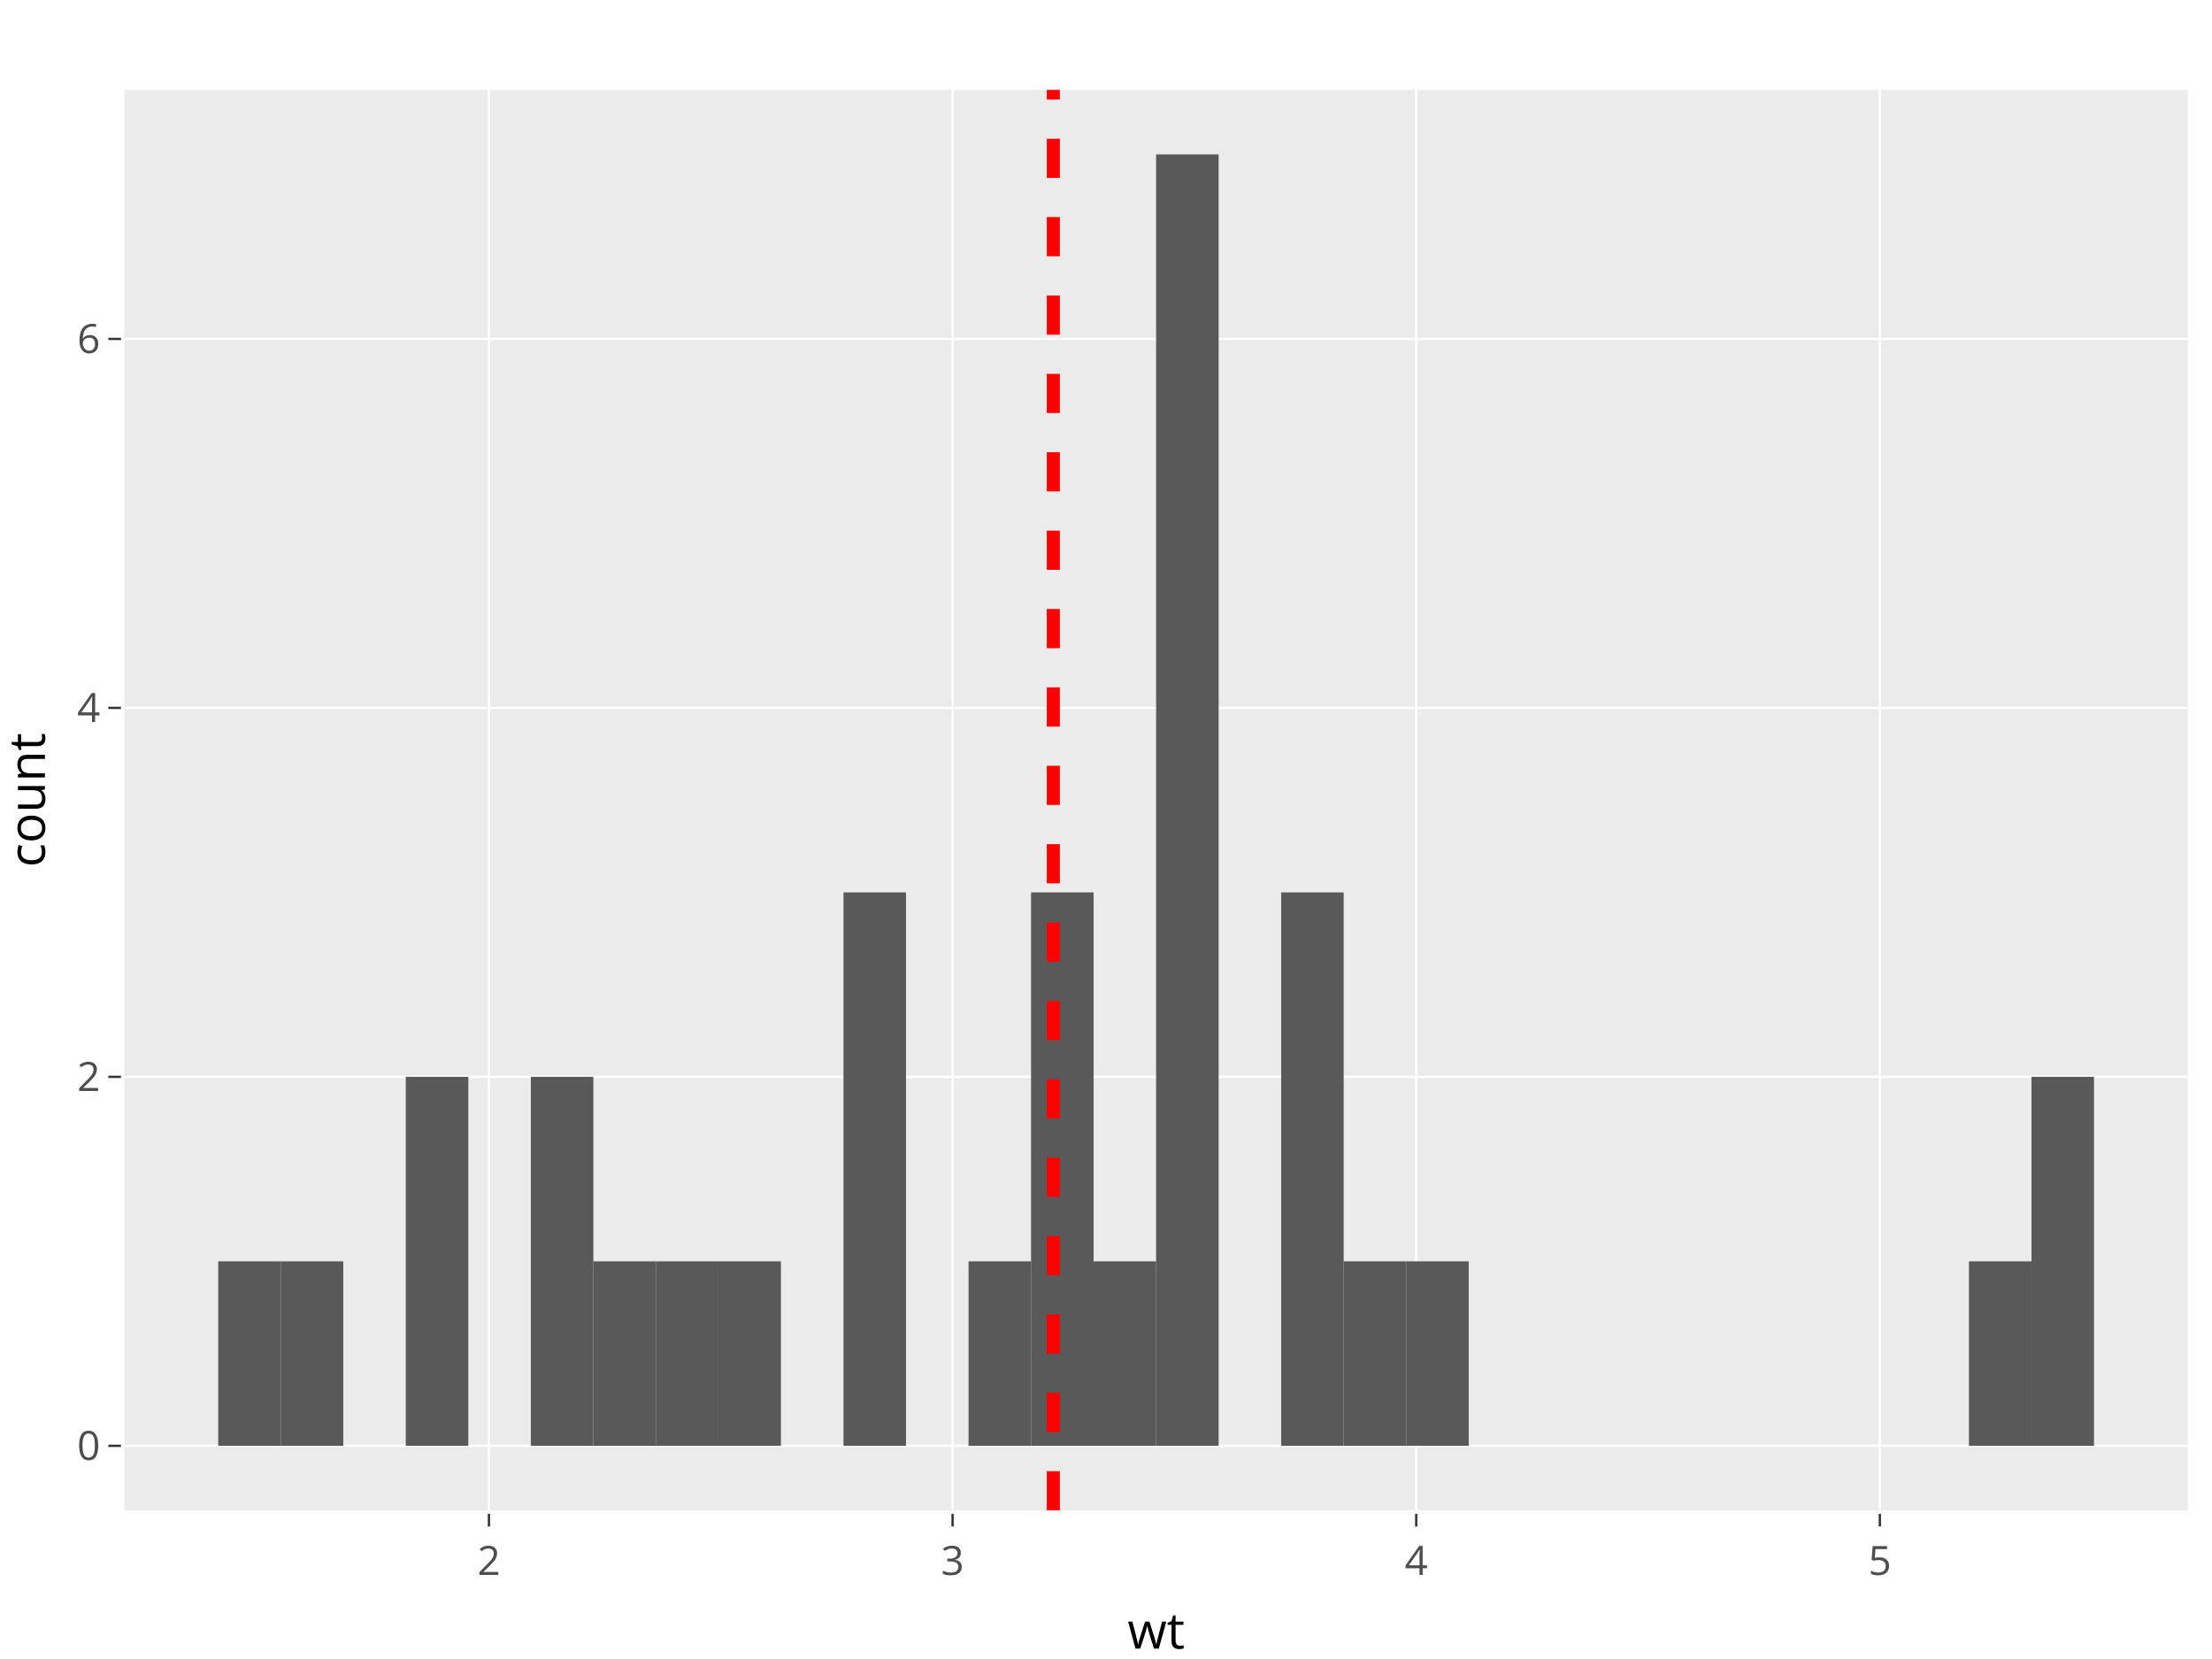
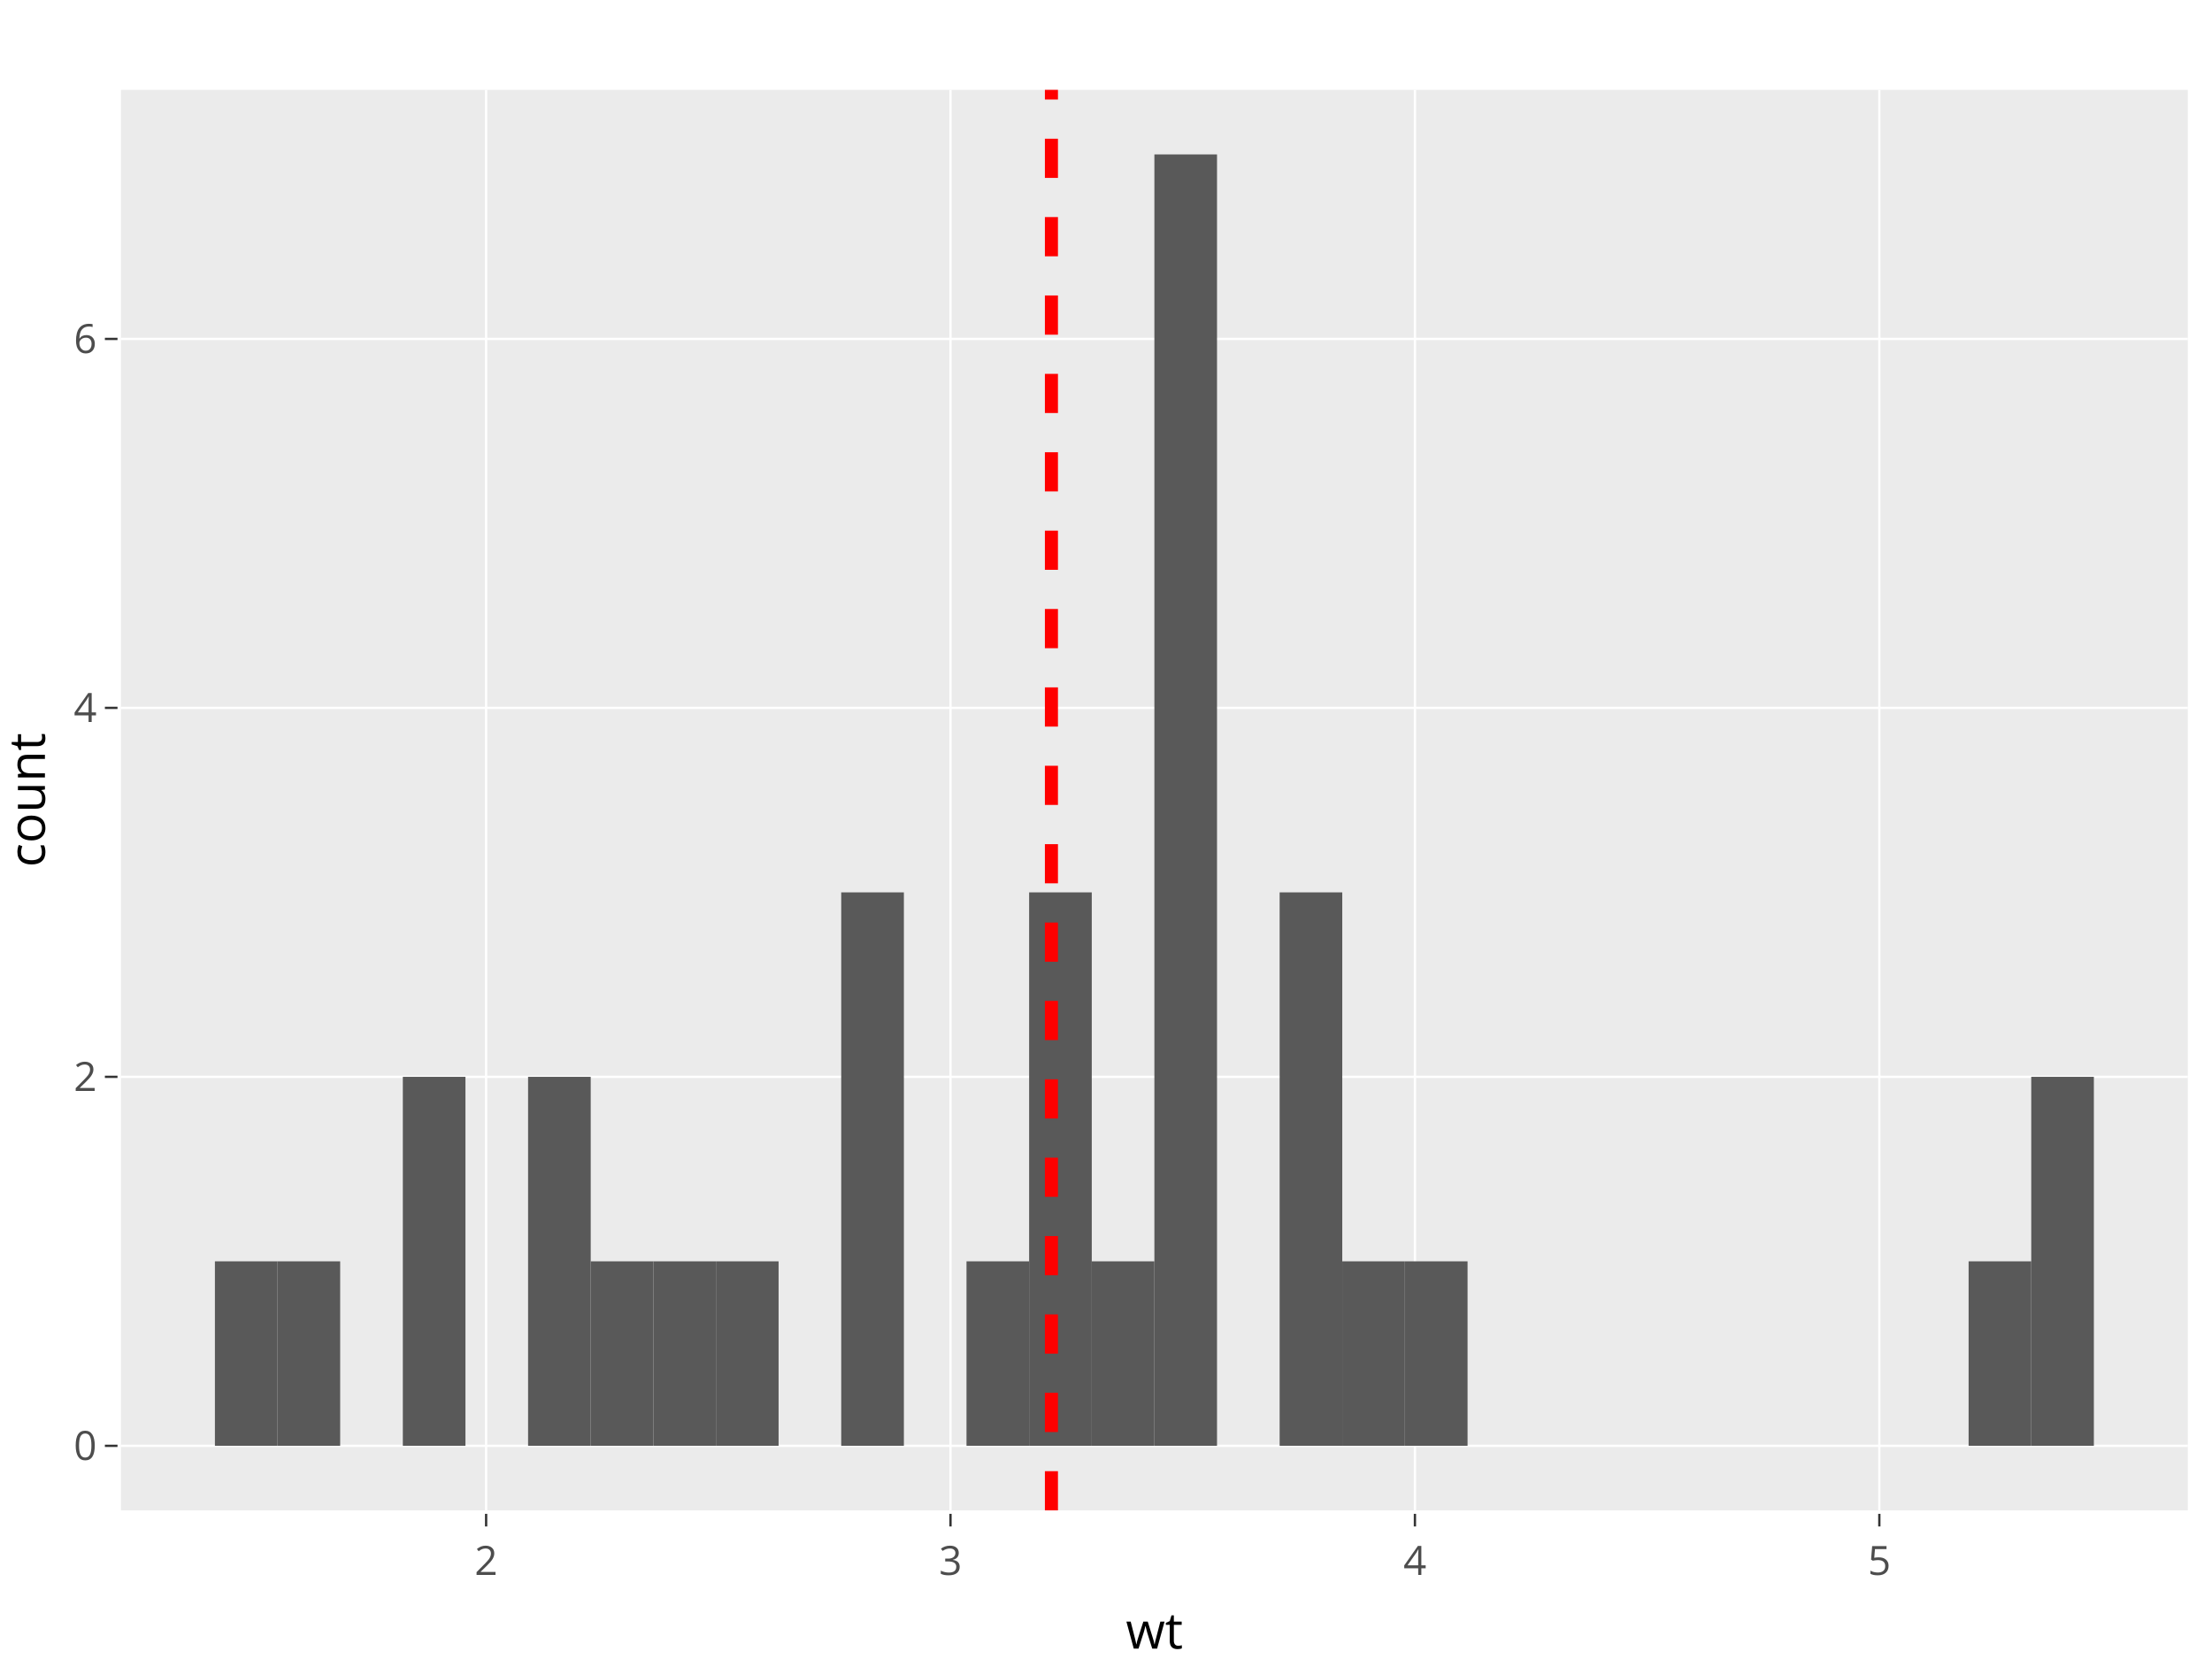
- <svg xmlns="http://www.w3.org/2000/svg" class="main-svg" width="640" height="480" viewBox="0 0 640 480">
+ <svg xmlns="http://www.w3.org/2000/svg" class="main-svg" width="640" height="480" style="" viewBox="0 0 640 480">
  <rect x="0" y="0" width="640" height="480" style="fill: rgb(255, 255, 255); fill-opacity: 1;" />
  <defs id="defs-">
    <g class="clips">
      <clipPath id="clipxyplot" class="plotclip">
-         <rect width="597" height="411" />
+         <rect width="598" height="411" />
      </clipPath>
      <clipPath class="axesclip" id="clipx">
-         <rect x="36" y="0" width="597" height="480" />
+         <rect x="35" y="0" width="598" height="480" />
      </clipPath>
      <clipPath class="axesclip" id="clipy">
        <rect x="0" y="26" width="640" height="411" />
      </clipPath>
      <clipPath class="axesclip" id="clipxy">
-         <rect x="36" y="26" width="597" height="411" />
+         <rect x="35" y="26" width="598" height="411" />
      </clipPath>
    </g>
    <g class="gradients" />
  </defs>
  <g class="bglayer">
-     <rect class="bg" x="36" y="26" width="597" height="411" style="fill: rgb(235, 235, 235); fill-opacity: 1; stroke-width: 0;" />
+     <rect class="bg" x="35" y="26" width="598" height="411" style="fill: rgb(235, 235, 235); fill-opacity: 1; stroke-width: 0;" />
  </g>
  <g class="layer-below">
    <g class="imagelayer" />
    <g class="shapelayer" />
  </g>
  <g class="cartesianlayer">
    <g class="subplot xy">
      <g class="layer-subplot">
        <g class="shapelayer" />
        <g class="imagelayer" />
      </g>
      <g class="gridlayer">
        <g class="x">
-           <path class="xgrid crisp" transform="translate(141.47,0)" d="M0,26v411" style="stroke: rgb(255, 255, 255); stroke-opacity: 1; stroke-width: 0.664px;" />
-           <path class="xgrid crisp" transform="translate(275.61,0)" d="M0,26v411" style="stroke: rgb(255, 255, 255); stroke-opacity: 1; stroke-width: 0.664px;" />
-           <path class="xgrid crisp" transform="translate(409.76,0)" d="M0,26v411" style="stroke: rgb(255, 255, 255); stroke-opacity: 1; stroke-width: 0.664px;" />
-           <path class="xgrid crisp" transform="translate(543.9,0)" d="M0,26v411" style="stroke: rgb(255, 255, 255); stroke-opacity: 1; stroke-width: 0.664px;" />
+           <path class="xgrid crisp" transform="translate(140.65,0)" d="M0,26v411" style="stroke: rgb(255, 255, 255); stroke-opacity: 1; stroke-width: 0.664px;" />
+           <path class="xgrid crisp" transform="translate(275.01,0)" d="M0,26v411" style="stroke: rgb(255, 255, 255); stroke-opacity: 1; stroke-width: 0.664px;" />
+           <path class="xgrid crisp" transform="translate(409.38,0)" d="M0,26v411" style="stroke: rgb(255, 255, 255); stroke-opacity: 1; stroke-width: 0.664px;" />
+           <path class="xgrid crisp" transform="translate(543.75,0)" d="M0,26v411" style="stroke: rgb(255, 255, 255); stroke-opacity: 1; stroke-width: 0.664px;" />
        </g>
        <g class="y">
-           <path class="ygrid crisp" transform="translate(0,418.32)" d="M36,0h597" style="stroke: rgb(255, 255, 255); stroke-opacity: 1; stroke-width: 0.664px;" />
-           <path class="ygrid crisp" transform="translate(0,311.56)" d="M36,0h597" style="stroke: rgb(255, 255, 255); stroke-opacity: 1; stroke-width: 0.664px;" />
-           <path class="ygrid crisp" transform="translate(0,204.81)" d="M36,0h597" style="stroke: rgb(255, 255, 255); stroke-opacity: 1; stroke-width: 0.664px;" />
-           <path class="ygrid crisp" transform="translate(0,98.06)" d="M36,0h597" style="stroke: rgb(255, 255, 255); stroke-opacity: 1; stroke-width: 0.664px;" />
+           <path class="ygrid crisp" transform="translate(0,418.32)" d="M35,0h598" style="stroke: rgb(255, 255, 255); stroke-opacity: 1; stroke-width: 0.664px;" />
+           <path class="ygrid crisp" transform="translate(0,311.56)" d="M35,0h598" style="stroke: rgb(255, 255, 255); stroke-opacity: 1; stroke-width: 0.664px;" />
+           <path class="ygrid crisp" transform="translate(0,204.81)" d="M35,0h598" style="stroke: rgb(255, 255, 255); stroke-opacity: 1; stroke-width: 0.664px;" />
+           <path class="ygrid crisp" transform="translate(0,98.06)" d="M35,0h598" style="stroke: rgb(255, 255, 255); stroke-opacity: 1; stroke-width: 0.664px;" />
        </g>
      </g>
      <g class="zerolinelayer" />
      <path class="xlines-below" />
      <path class="ylines-below" />
      <g class="overlines-below" />
      <g class="xaxislayer-below" />
      <g class="yaxislayer-below" />
      <g class="overaxes-below" />
-       <g class="plot" transform="translate(36, 26)" clip-path="url('#clipxyplot')">
+       <g class="plot" transform="translate(35, 26)" clip-path="url('#clipxyplot')">
        <g class="barlayer mlayer">
          <g class="trace bars" style="opacity: 1;">
            <g class="points">
              <g class="point">
-                 <path d="M27.14,392.32V338.94H45.23V392.32Z" style="vector-effect: non-scaling-stroke; opacity: 1; stroke-width: 1.89px; fill: rgb(89, 89, 89); fill-opacity: 1; stroke: rgb(0, 0, 0); stroke-opacity: 0;" />
-               </g>
-               <g class="point">
-                 <path d="M45.23,392.32V338.94H63.32V392.32Z" style="vector-effect: non-scaling-stroke; opacity: 1; stroke-width: 1.89px; fill: rgb(89, 89, 89); fill-opacity: 1; stroke: rgb(0, 0, 0); stroke-opacity: 0;" />
-               </g>
-               <g class="point">
-                 <path d="M63.32,392.32V392.32H81.41V392.32Z" style="vector-effect: non-scaling-stroke; opacity: 1; stroke-width: 1.89px; fill: rgb(89, 89, 89); fill-opacity: 1; stroke: rgb(0, 0, 0); stroke-opacity: 0;" />
-               </g>
-               <g class="point">
-                 <path d="M81.41,392.32V285.56H99.5V392.32Z" style="vector-effect: non-scaling-stroke; opacity: 1; stroke-width: 1.89px; fill: rgb(89, 89, 89); fill-opacity: 1; stroke: rgb(0, 0, 0); stroke-opacity: 0;" />
-               </g>
-               <g class="point">
-                 <path d="M99.5,392.32V392.32H117.59V392.32Z" style="vector-effect: non-scaling-stroke; opacity: 1; stroke-width: 1.89px; fill: rgb(89, 89, 89); fill-opacity: 1; stroke: rgb(0, 0, 0); stroke-opacity: 0;" />
-               </g>
-               <g class="point">
-                 <path d="M117.59,392.32V285.56H135.68V392.32Z" style="vector-effect: non-scaling-stroke; opacity: 1; stroke-width: 1.89px; fill: rgb(89, 89, 89); fill-opacity: 1; stroke: rgb(0, 0, 0); stroke-opacity: 0;" />
-               </g>
-               <g class="point">
-                 <path d="M135.68,392.32V338.94H153.77V392.32Z" style="vector-effect: non-scaling-stroke; opacity: 1; stroke-width: 1.89px; fill: rgb(89, 89, 89); fill-opacity: 1; stroke: rgb(0, 0, 0); stroke-opacity: 0;" />
-               </g>
-               <g class="point">
-                 <path d="M153.77,392.32V338.94H171.86V392.32Z" style="vector-effect: non-scaling-stroke; opacity: 1; stroke-width: 1.89px; fill: rgb(89, 89, 89); fill-opacity: 1; stroke: rgb(0, 0, 0); stroke-opacity: 0;" />
-               </g>
-               <g class="point">
-                 <path d="M171.86,392.32V338.94H189.95V392.32Z" style="vector-effect: non-scaling-stroke; opacity: 1; stroke-width: 1.89px; fill: rgb(89, 89, 89); fill-opacity: 1; stroke: rgb(0, 0, 0); stroke-opacity: 0;" />
-               </g>
-               <g class="point">
-                 <path d="M189.95,392.32V392.32H208.05V392.32Z" style="vector-effect: non-scaling-stroke; opacity: 1; stroke-width: 1.89px; fill: rgb(89, 89, 89); fill-opacity: 1; stroke: rgb(0, 0, 0); stroke-opacity: 0;" />
-               </g>
-               <g class="point">
-                 <path d="M208.05,392.32V232.19H226.14V392.32Z" style="vector-effect: non-scaling-stroke; opacity: 1; stroke-width: 1.89px; fill: rgb(89, 89, 89); fill-opacity: 1; stroke: rgb(0, 0, 0); stroke-opacity: 0;" />
-               </g>
-               <g class="point">
-                 <path d="M226.14,392.32V392.32H244.23V392.32Z" style="vector-effect: non-scaling-stroke; opacity: 1; stroke-width: 1.89px; fill: rgb(89, 89, 89); fill-opacity: 1; stroke: rgb(0, 0, 0); stroke-opacity: 0;" />
-               </g>
-               <g class="point">
-                 <path d="M244.23,392.32V338.94H262.32V392.32Z" style="vector-effect: non-scaling-stroke; opacity: 1; stroke-width: 1.89px; fill: rgb(89, 89, 89); fill-opacity: 1; stroke: rgb(0, 0, 0); stroke-opacity: 0;" />
-               </g>
-               <g class="point">
-                 <path d="M262.32,392.32V232.19H280.41V392.32Z" style="vector-effect: non-scaling-stroke; opacity: 1; stroke-width: 1.89px; fill: rgb(89, 89, 89); fill-opacity: 1; stroke: rgb(0, 0, 0); stroke-opacity: 0;" />
-               </g>
-               <g class="point">
-                 <path d="M280.41,392.32V338.94H298.5V392.32Z" style="vector-effect: non-scaling-stroke; opacity: 1; stroke-width: 1.89px; fill: rgb(89, 89, 89); fill-opacity: 1; stroke: rgb(0, 0, 0); stroke-opacity: 0;" />
-               </g>
-               <g class="point">
-                 <path d="M298.5,392.32V18.68H316.59V392.32Z" style="vector-effect: non-scaling-stroke; opacity: 1; stroke-width: 1.89px; fill: rgb(89, 89, 89); fill-opacity: 1; stroke: rgb(0, 0, 0); stroke-opacity: 0;" />
-               </g>
-               <g class="point">
-                 <path d="M316.59,392.32V392.32H334.68V392.32Z" style="vector-effect: non-scaling-stroke; opacity: 1; stroke-width: 1.89px; fill: rgb(89, 89, 89); fill-opacity: 1; stroke: rgb(0, 0, 0); stroke-opacity: 0;" />
-               </g>
-               <g class="point">
-                 <path d="M334.68,392.32V232.19H352.77V392.32Z" style="vector-effect: non-scaling-stroke; opacity: 1; stroke-width: 1.89px; fill: rgb(89, 89, 89); fill-opacity: 1; stroke: rgb(0, 0, 0); stroke-opacity: 0;" />
-               </g>
-               <g class="point">
-                 <path d="M352.77,392.32V338.94H370.86V392.32Z" style="vector-effect: non-scaling-stroke; opacity: 1; stroke-width: 1.89px; fill: rgb(89, 89, 89); fill-opacity: 1; stroke: rgb(0, 0, 0); stroke-opacity: 0;" />
-               </g>
-               <g class="point">
-                 <path d="M370.86,392.32V338.94H388.95V392.32Z" style="vector-effect: non-scaling-stroke; opacity: 1; stroke-width: 1.89px; fill: rgb(89, 89, 89); fill-opacity: 1; stroke: rgb(0, 0, 0); stroke-opacity: 0;" />
-               </g>
-               <g class="point">
-                 <path d="M388.95,392.32V392.32H407.05V392.32Z" style="vector-effect: non-scaling-stroke; opacity: 1; stroke-width: 1.89px; fill: rgb(89, 89, 89); fill-opacity: 1; stroke: rgb(0, 0, 0); stroke-opacity: 0;" />
-               </g>
-               <g class="point">
-                 <path d="M407.05,392.32V392.32H425.14V392.32Z" style="vector-effect: non-scaling-stroke; opacity: 1; stroke-width: 1.89px; fill: rgb(89, 89, 89); fill-opacity: 1; stroke: rgb(0, 0, 0); stroke-opacity: 0;" />
-               </g>
-               <g class="point">
-                 <path d="M425.14,392.32V392.32H443.23V392.32Z" style="vector-effect: non-scaling-stroke; opacity: 1; stroke-width: 1.89px; fill: rgb(89, 89, 89); fill-opacity: 1; stroke: rgb(0, 0, 0); stroke-opacity: 0;" />
-               </g>
-               <g class="point">
-                 <path d="M443.23,392.32V392.32H461.32V392.32Z" style="vector-effect: non-scaling-stroke; opacity: 1; stroke-width: 1.89px; fill: rgb(89, 89, 89); fill-opacity: 1; stroke: rgb(0, 0, 0); stroke-opacity: 0;" />
-               </g>
-               <g class="point">
-                 <path d="M461.32,392.32V392.32H479.41V392.32Z" style="vector-effect: non-scaling-stroke; opacity: 1; stroke-width: 1.89px; fill: rgb(89, 89, 89); fill-opacity: 1; stroke: rgb(0, 0, 0); stroke-opacity: 0;" />
-               </g>
-               <g class="point">
-                 <path d="M479.41,392.32V392.32H497.5V392.32Z" style="vector-effect: non-scaling-stroke; opacity: 1; stroke-width: 1.89px; fill: rgb(89, 89, 89); fill-opacity: 1; stroke: rgb(0, 0, 0); stroke-opacity: 0;" />
-               </g>
-               <g class="point">
-                 <path d="M497.5,392.32V392.32H515.59V392.32Z" style="vector-effect: non-scaling-stroke; opacity: 1; stroke-width: 1.89px; fill: rgb(89, 89, 89); fill-opacity: 1; stroke: rgb(0, 0, 0); stroke-opacity: 0;" />
-               </g>
-               <g class="point">
-                 <path d="M515.59,392.32V392.32H533.68V392.32Z" style="vector-effect: non-scaling-stroke; opacity: 1; stroke-width: 1.89px; fill: rgb(89, 89, 89); fill-opacity: 1; stroke: rgb(0, 0, 0); stroke-opacity: 0;" />
-               </g>
-               <g class="point">
-                 <path d="M533.68,392.32V338.94H551.77V392.32Z" style="vector-effect: non-scaling-stroke; opacity: 1; stroke-width: 1.89px; fill: rgb(89, 89, 89); fill-opacity: 1; stroke: rgb(0, 0, 0); stroke-opacity: 0;" />
-               </g>
-               <g class="point">
-                 <path d="M551.77,392.32V285.56H569.86V392.32Z" style="vector-effect: non-scaling-stroke; opacity: 1; stroke-width: 1.89px; fill: rgb(89, 89, 89); fill-opacity: 1; stroke: rgb(0, 0, 0); stroke-opacity: 0;" />
+                 <path d="M27.18,392.32V338.94H45.3V392.32Z" style="vector-effect: non-scaling-stroke; opacity: 1; stroke-width: 1.89px; fill: rgb(89, 89, 89); fill-opacity: 1; stroke: rgb(0, 0, 0); stroke-opacity: 0;" />
+               </g>
+               <g class="point">
+                 <path d="M45.3,392.32V338.94H63.42V392.32Z" style="vector-effect: non-scaling-stroke; opacity: 1; stroke-width: 1.89px; fill: rgb(89, 89, 89); fill-opacity: 1; stroke: rgb(0, 0, 0); stroke-opacity: 0;" />
+               </g>
+               <g class="point">
+                 <path d="M63.42,392.32V392.32H81.55V392.32Z" style="vector-effect: non-scaling-stroke; opacity: 1; stroke-width: 1.89px; fill: rgb(89, 89, 89); fill-opacity: 1; stroke: rgb(0, 0, 0); stroke-opacity: 0;" />
+               </g>
+               <g class="point">
+                 <path d="M81.55,392.32V285.56H99.67V392.32Z" style="vector-effect: non-scaling-stroke; opacity: 1; stroke-width: 1.89px; fill: rgb(89, 89, 89); fill-opacity: 1; stroke: rgb(0, 0, 0); stroke-opacity: 0;" />
+               </g>
+               <g class="point">
+                 <path d="M99.67,392.32V392.32H117.79V392.32Z" style="vector-effect: non-scaling-stroke; opacity: 1; stroke-width: 1.89px; fill: rgb(89, 89, 89); fill-opacity: 1; stroke: rgb(0, 0, 0); stroke-opacity: 0;" />
+               </g>
+               <g class="point">
+                 <path d="M117.79,392.32V285.56H135.91V392.32Z" style="vector-effect: non-scaling-stroke; opacity: 1; stroke-width: 1.89px; fill: rgb(89, 89, 89); fill-opacity: 1; stroke: rgb(0, 0, 0); stroke-opacity: 0;" />
+               </g>
+               <g class="point">
+                 <path d="M135.91,392.32V338.94H154.03V392.32Z" style="vector-effect: non-scaling-stroke; opacity: 1; stroke-width: 1.89px; fill: rgb(89, 89, 89); fill-opacity: 1; stroke: rgb(0, 0, 0); stroke-opacity: 0;" />
+               </g>
+               <g class="point">
+                 <path d="M154.03,392.32V338.94H172.15V392.32Z" style="vector-effect: non-scaling-stroke; opacity: 1; stroke-width: 1.89px; fill: rgb(89, 89, 89); fill-opacity: 1; stroke: rgb(0, 0, 0); stroke-opacity: 0;" />
+               </g>
+               <g class="point">
+                 <path d="M172.15,392.32V338.94H190.27V392.32Z" style="vector-effect: non-scaling-stroke; opacity: 1; stroke-width: 1.89px; fill: rgb(89, 89, 89); fill-opacity: 1; stroke: rgb(0, 0, 0); stroke-opacity: 0;" />
+               </g>
+               <g class="point">
+                 <path d="M190.27,392.32V392.32H208.39V392.32Z" style="vector-effect: non-scaling-stroke; opacity: 1; stroke-width: 1.89px; fill: rgb(89, 89, 89); fill-opacity: 1; stroke: rgb(0, 0, 0); stroke-opacity: 0;" />
+               </g>
+               <g class="point">
+                 <path d="M208.39,392.32V232.19H226.52V392.32Z" style="vector-effect: non-scaling-stroke; opacity: 1; stroke-width: 1.89px; fill: rgb(89, 89, 89); fill-opacity: 1; stroke: rgb(0, 0, 0); stroke-opacity: 0;" />
+               </g>
+               <g class="point">
+                 <path d="M226.52,392.32V392.32H244.64V392.32Z" style="vector-effect: non-scaling-stroke; opacity: 1; stroke-width: 1.89px; fill: rgb(89, 89, 89); fill-opacity: 1; stroke: rgb(0, 0, 0); stroke-opacity: 0;" />
+               </g>
+               <g class="point">
+                 <path d="M244.64,392.32V338.94H262.76V392.32Z" style="vector-effect: non-scaling-stroke; opacity: 1; stroke-width: 1.89px; fill: rgb(89, 89, 89); fill-opacity: 1; stroke: rgb(0, 0, 0); stroke-opacity: 0;" />
+               </g>
+               <g class="point">
+                 <path d="M262.76,392.32V232.19H280.88V392.32Z" style="vector-effect: non-scaling-stroke; opacity: 1; stroke-width: 1.89px; fill: rgb(89, 89, 89); fill-opacity: 1; stroke: rgb(0, 0, 0); stroke-opacity: 0;" />
+               </g>
+               <g class="point">
+                 <path d="M280.88,392.32V338.94H299V392.32Z" style="vector-effect: non-scaling-stroke; opacity: 1; stroke-width: 1.89px; fill: rgb(89, 89, 89); fill-opacity: 1; stroke: rgb(0, 0, 0); stroke-opacity: 0;" />
+               </g>
+               <g class="point">
+                 <path d="M299,392.32V18.68H317.12V392.32Z" style="vector-effect: non-scaling-stroke; opacity: 1; stroke-width: 1.89px; fill: rgb(89, 89, 89); fill-opacity: 1; stroke: rgb(0, 0, 0); stroke-opacity: 0;" />
+               </g>
+               <g class="point">
+                 <path d="M317.12,392.32V392.32H335.24V392.32Z" style="vector-effect: non-scaling-stroke; opacity: 1; stroke-width: 1.89px; fill: rgb(89, 89, 89); fill-opacity: 1; stroke: rgb(0, 0, 0); stroke-opacity: 0;" />
+               </g>
+               <g class="point">
+                 <path d="M335.24,392.32V232.19H353.36V392.32Z" style="vector-effect: non-scaling-stroke; opacity: 1; stroke-width: 1.89px; fill: rgb(89, 89, 89); fill-opacity: 1; stroke: rgb(0, 0, 0); stroke-opacity: 0;" />
+               </g>
+               <g class="point">
+                 <path d="M353.36,392.32V338.94H371.48V392.32Z" style="vector-effect: non-scaling-stroke; opacity: 1; stroke-width: 1.89px; fill: rgb(89, 89, 89); fill-opacity: 1; stroke: rgb(0, 0, 0); stroke-opacity: 0;" />
+               </g>
+               <g class="point">
+                 <path d="M371.48,392.32V338.94H389.61V392.32Z" style="vector-effect: non-scaling-stroke; opacity: 1; stroke-width: 1.89px; fill: rgb(89, 89, 89); fill-opacity: 1; stroke: rgb(0, 0, 0); stroke-opacity: 0;" />
+               </g>
+               <g class="point">
+                 <path d="M389.61,392.32V392.32H407.73V392.32Z" style="vector-effect: non-scaling-stroke; opacity: 1; stroke-width: 1.89px; fill: rgb(89, 89, 89); fill-opacity: 1; stroke: rgb(0, 0, 0); stroke-opacity: 0;" />
+               </g>
+               <g class="point">
+                 <path d="M407.73,392.32V392.32H425.85V392.32Z" style="vector-effect: non-scaling-stroke; opacity: 1; stroke-width: 1.89px; fill: rgb(89, 89, 89); fill-opacity: 1; stroke: rgb(0, 0, 0); stroke-opacity: 0;" />
+               </g>
+               <g class="point">
+                 <path d="M425.85,392.32V392.32H443.97V392.32Z" style="vector-effect: non-scaling-stroke; opacity: 1; stroke-width: 1.89px; fill: rgb(89, 89, 89); fill-opacity: 1; stroke: rgb(0, 0, 0); stroke-opacity: 0;" />
+               </g>
+               <g class="point">
+                 <path d="M443.97,392.32V392.32H462.09V392.32Z" style="vector-effect: non-scaling-stroke; opacity: 1; stroke-width: 1.89px; fill: rgb(89, 89, 89); fill-opacity: 1; stroke: rgb(0, 0, 0); stroke-opacity: 0;" />
+               </g>
+               <g class="point">
+                 <path d="M462.09,392.32V392.32H480.21V392.32Z" style="vector-effect: non-scaling-stroke; opacity: 1; stroke-width: 1.89px; fill: rgb(89, 89, 89); fill-opacity: 1; stroke: rgb(0, 0, 0); stroke-opacity: 0;" />
+               </g>
+               <g class="point">
+                 <path d="M480.21,392.32V392.32H498.33V392.32Z" style="vector-effect: non-scaling-stroke; opacity: 1; stroke-width: 1.89px; fill: rgb(89, 89, 89); fill-opacity: 1; stroke: rgb(0, 0, 0); stroke-opacity: 0;" />
+               </g>
+               <g class="point">
+                 <path d="M498.33,392.32V392.32H516.45V392.32Z" style="vector-effect: non-scaling-stroke; opacity: 1; stroke-width: 1.89px; fill: rgb(89, 89, 89); fill-opacity: 1; stroke: rgb(0, 0, 0); stroke-opacity: 0;" />
+               </g>
+               <g class="point">
+                 <path d="M516.45,392.32V392.32H534.58V392.32Z" style="vector-effect: non-scaling-stroke; opacity: 1; stroke-width: 1.89px; fill: rgb(89, 89, 89); fill-opacity: 1; stroke: rgb(0, 0, 0); stroke-opacity: 0;" />
+               </g>
+               <g class="point">
+                 <path d="M534.58,392.32V338.94H552.7V392.32Z" style="vector-effect: non-scaling-stroke; opacity: 1; stroke-width: 1.89px; fill: rgb(89, 89, 89); fill-opacity: 1; stroke: rgb(0, 0, 0); stroke-opacity: 0;" />
+               </g>
+               <g class="point">
+                 <path d="M552.7,392.32V285.56H570.82V392.32Z" style="vector-effect: non-scaling-stroke; opacity: 1; stroke-width: 1.89px; fill: rgb(89, 89, 89); fill-opacity: 1; stroke: rgb(0, 0, 0); stroke-opacity: 0;" />
              </g>
            </g>
          </g>
        </g>
        <g class="scatterlayer mlayer">
          <g class="trace scatter trace-vdiffr-plotly-2" style="stroke-miterlimit: 2; opacity: 1;">
            <g class="fills" />
            <g class="errorbars" />
            <g class="lines">
-               <path class="js-line" d="M268.76,411L268.76,0L268.76,0" style="vector-effect: non-scaling-stroke; fill: none; stroke: rgb(255, 0, 0); stroke-opacity: 1; stroke-width: 3.78px; opacity: 1; stroke-dasharray: 11.339px, 11.339px;" />
+               <path class="js-line" d="M269.21,411L269.21,0L269.21,0" style="vector-effect: non-scaling-stroke; fill: none; stroke: rgb(255, 0, 0); stroke-opacity: 1; stroke-width: 3.78px; opacity: 1; stroke-dasharray: 11.339px, 11.339px;" />
            </g>
            <g class="points" />
            <g class="text" />
          </g>
        </g>
      </g>
      <g class="overplot" />
      <path class="xlines-above crisp" d="" style="fill: none; stroke-width: 1px; stroke: rgb(0, 0, 0); stroke-opacity: 0;" />
      <path class="ylines-above crisp" d="" style="fill: none; stroke-width: 1px; stroke: rgb(0, 0, 0); stroke-opacity: 0;" />
      <g class="overlines-above" />
      <g class="xaxislayer-above">
-         <path class="xtick ticks crisp" d="M0,438v3.653" transform="translate(141.47,0)" style="stroke: rgb(51, 51, 51); stroke-opacity: 1; stroke-width: 0.664px;" />
-         <path class="xtick ticks crisp" d="M0,438v3.653" transform="translate(275.61,0)" style="stroke: rgb(51, 51, 51); stroke-opacity: 1; stroke-width: 0.664px;" />
-         <path class="xtick ticks crisp" d="M0,438v3.653" transform="translate(409.76,0)" style="stroke: rgb(51, 51, 51); stroke-opacity: 1; stroke-width: 0.664px;" />
-         <path class="xtick ticks crisp" d="M0,438v3.653" transform="translate(543.9,0)" style="stroke: rgb(51, 51, 51); stroke-opacity: 1; stroke-width: 0.664px;" />
-         <g class="xtick">
-           <text text-anchor="middle" x="0" y="455.68" transform="translate(141.47,0)" style="font-family: 'Open Sans', verdana, arial, sans-serif; font-size: 11.69px; fill: rgb(77, 77, 77); fill-opacity: 1; white-space: pre;">2</text>
-         </g>
-         <g class="xtick">
-           <text text-anchor="middle" x="0" y="455.68" transform="translate(275.61,0)" style="font-family: 'Open Sans', verdana, arial, sans-serif; font-size: 11.69px; fill: rgb(77, 77, 77); fill-opacity: 1; white-space: pre;">3</text>
-         </g>
-         <g class="xtick">
-           <text text-anchor="middle" x="0" y="455.68" transform="translate(409.76,0)" style="font-family: 'Open Sans', verdana, arial, sans-serif; font-size: 11.69px; fill: rgb(77, 77, 77); fill-opacity: 1; white-space: pre;">4</text>
-         </g>
-         <g class="xtick">
-           <text text-anchor="middle" x="0" y="455.68" transform="translate(543.9,0)" style="font-family: 'Open Sans', verdana, arial, sans-serif; font-size: 11.69px; fill: rgb(77, 77, 77); fill-opacity: 1; white-space: pre;">5</text>
+         <path class="xtick ticks crisp" d="M0,438v3.653" transform="translate(140.65,0)" style="stroke: rgb(51, 51, 51); stroke-opacity: 1; stroke-width: 0.664px;" />
+         <path class="xtick ticks crisp" d="M0,438v3.653" transform="translate(275.01,0)" style="stroke: rgb(51, 51, 51); stroke-opacity: 1; stroke-width: 0.664px;" />
+         <path class="xtick ticks crisp" d="M0,438v3.653" transform="translate(409.38,0)" style="stroke: rgb(51, 51, 51); stroke-opacity: 1; stroke-width: 0.664px;" />
+         <path class="xtick ticks crisp" d="M0,438v3.653" transform="translate(543.75,0)" style="stroke: rgb(51, 51, 51); stroke-opacity: 1; stroke-width: 0.664px;" />
+         <g class="xtick">
+           <text text-anchor="middle" x="0" y="455.68" transform="translate(140.65,0)" style="font-family: 'Open Sans', verdana, arial, sans-serif; font-size: 11.69px; fill: rgb(77, 77, 77); fill-opacity: 1; white-space: pre;">2</text>
+         </g>
+         <g class="xtick">
+           <text text-anchor="middle" x="0" y="455.68" transform="translate(275.01,0)" style="font-family: 'Open Sans', verdana, arial, sans-serif; font-size: 11.69px; fill: rgb(77, 77, 77); fill-opacity: 1; white-space: pre;">3</text>
+         </g>
+         <g class="xtick">
+           <text text-anchor="middle" x="0" y="455.68" transform="translate(409.38,0)" style="font-family: 'Open Sans', verdana, arial, sans-serif; font-size: 11.69px; fill: rgb(77, 77, 77); fill-opacity: 1; white-space: pre;">4</text>
+         </g>
+         <g class="xtick">
+           <text text-anchor="middle" x="0" y="455.68" transform="translate(543.75,0)" style="font-family: 'Open Sans', verdana, arial, sans-serif; font-size: 11.69px; fill: rgb(77, 77, 77); fill-opacity: 1; white-space: pre;">5</text>
        </g>
      </g>
      <g class="yaxislayer-above">
-         <path class="ytick ticks crisp" d="M35,0h-3.653" transform="translate(0,418.32)" style="stroke: rgb(51, 51, 51); stroke-opacity: 1; stroke-width: 0.664px;" />
-         <path class="ytick ticks crisp" d="M35,0h-3.653" transform="translate(0,311.56)" style="stroke: rgb(51, 51, 51); stroke-opacity: 1; stroke-width: 0.664px;" />
-         <path class="ytick ticks crisp" d="M35,0h-3.653" transform="translate(0,204.81)" style="stroke: rgb(51, 51, 51); stroke-opacity: 1; stroke-width: 0.664px;" />
-         <path class="ytick ticks crisp" d="M35,0h-3.653" transform="translate(0,98.06)" style="stroke: rgb(51, 51, 51); stroke-opacity: 1; stroke-width: 0.664px;" />
-         <g class="ytick">
-           <text text-anchor="end" x="29.009" y="4.091" transform="translate(0,418.32)" style="font-family: 'Open Sans', verdana, arial, sans-serif; font-size: 11.69px; fill: rgb(77, 77, 77); fill-opacity: 1; white-space: pre;">0</text>
-         </g>
-         <g class="ytick">
-           <text text-anchor="end" x="29.009" y="4.091" transform="translate(0,311.56)" style="font-family: 'Open Sans', verdana, arial, sans-serif; font-size: 11.69px; fill: rgb(77, 77, 77); fill-opacity: 1; white-space: pre;">2</text>
-         </g>
-         <g class="ytick">
-           <text text-anchor="end" x="29.009" y="4.091" transform="translate(0,204.81)" style="font-family: 'Open Sans', verdana, arial, sans-serif; font-size: 11.69px; fill: rgb(77, 77, 77); fill-opacity: 1; white-space: pre;">4</text>
-         </g>
-         <g class="ytick">
-           <text text-anchor="end" x="29.009" y="4.091" transform="translate(0,98.06)" style="font-family: 'Open Sans', verdana, arial, sans-serif; font-size: 11.69px; fill: rgb(77, 77, 77); fill-opacity: 1; white-space: pre;">6</text>
+         <path class="ytick ticks crisp" d="M34,0h-3.653" transform="translate(0,418.32)" style="stroke: rgb(51, 51, 51); stroke-opacity: 1; stroke-width: 0.664px;" />
+         <path class="ytick ticks crisp" d="M34,0h-3.653" transform="translate(0,311.56)" style="stroke: rgb(51, 51, 51); stroke-opacity: 1; stroke-width: 0.664px;" />
+         <path class="ytick ticks crisp" d="M34,0h-3.653" transform="translate(0,204.81)" style="stroke: rgb(51, 51, 51); stroke-opacity: 1; stroke-width: 0.664px;" />
+         <path class="ytick ticks crisp" d="M34,0h-3.653" transform="translate(0,98.06)" style="stroke: rgb(51, 51, 51); stroke-opacity: 1; stroke-width: 0.664px;" />
+         <g class="ytick">
+           <text text-anchor="end" x="28.009" y="4.091" transform="translate(0,418.32)" style="font-family: 'Open Sans', verdana, arial, sans-serif; font-size: 11.69px; fill: rgb(77, 77, 77); fill-opacity: 1; white-space: pre;">0</text>
+         </g>
+         <g class="ytick">
+           <text text-anchor="end" x="28.009" y="4.091" transform="translate(0,311.56)" style="font-family: 'Open Sans', verdana, arial, sans-serif; font-size: 11.69px; fill: rgb(77, 77, 77); fill-opacity: 1; white-space: pre;">2</text>
+         </g>
+         <g class="ytick">
+           <text text-anchor="end" x="28.009" y="4.091" transform="translate(0,204.81)" style="font-family: 'Open Sans', verdana, arial, sans-serif; font-size: 11.69px; fill: rgb(77, 77, 77); fill-opacity: 1; white-space: pre;">4</text>
+         </g>
+         <g class="ytick">
+           <text text-anchor="end" x="28.009" y="4.091" transform="translate(0,98.06)" style="font-family: 'Open Sans', verdana, arial, sans-serif; font-size: 11.69px; fill: rgb(77, 77, 77); fill-opacity: 1; white-space: pre;">6</text>
        </g>
      </g>
      <g class="overaxes-above" />
    </g>
  </g>
  <g class="polarlayer" />
  <g class="ternarylayer" />
  <g class="geolayer" />
  <g class="funnelarealayer" />
  <g class="pielayer" />
  <g class="treemaplayer" />
  <g class="sunburstlayer" />
  <g class="glimages" />
  <defs id="topdefs-">
    <g class="clips" />
  </defs>
  <g class="layer-above">
    <g class="imagelayer" />
    <g class="shapelayer">
-       <path data-index="0" fill-rule="evenodd" d="M36,437H633V26H36Z" style="opacity: 1; stroke: rgb(0, 0, 0); stroke-opacity: 0; fill: rgb(0, 0, 0); fill-opacity: 0; stroke-width: 0px;" />
+       <path data-index="0" fill-rule="evenodd" d="M35,437H633V26H35Z" style="opacity: 1; stroke: rgb(0, 0, 0); stroke-opacity: 0; fill: rgb(0, 0, 0); fill-opacity: 0; stroke-width: 0px;" />
    </g>
  </g>
  <g class="infolayer">
    <g class="g-gtitle" />
    <g class="g-xtitle" transform="translate(0,-13.83562)">
-       <text class="xtitle" x="334.5" y="490.836" text-anchor="middle" style="font-family: 'Open Sans', verdana, arial, sans-serif; font-size: 14.61px; fill: rgb(0, 0, 0); opacity: 1; font-weight: normal; white-space: pre;">wt</text>
-     </g>
-     <g class="g-ytitle" transform="translate(16.22363,0)">
-       <text class="ytitle" transform="rotate(-90,-3.223744,231.5)" x="-3.224" y="231.5" text-anchor="middle" style="font-family: 'Open Sans', verdana, arial, sans-serif; font-size: 14.61px; fill: rgb(0, 0, 0); opacity: 1; font-weight: normal; white-space: pre;">count</text>
+       <text class="xtitle" x="334" y="490.836" text-anchor="middle" style="font-family: 'Open Sans', verdana, arial, sans-serif; font-size: 14.61px; fill: rgb(0, 0, 0); opacity: 1; font-weight: normal; white-space: pre;">wt</text>
+     </g>
+     <g class="g-ytitle" transform="translate(17.22363,0)">
+       <text class="ytitle" transform="rotate(-90,-4.223744,231.5)" x="-4.224" y="231.5" text-anchor="middle" style="font-family: 'Open Sans', verdana, arial, sans-serif; font-size: 14.61px; fill: rgb(0, 0, 0); opacity: 1; font-weight: normal; white-space: pre;">count</text>
    </g>
  </g>
</svg>
